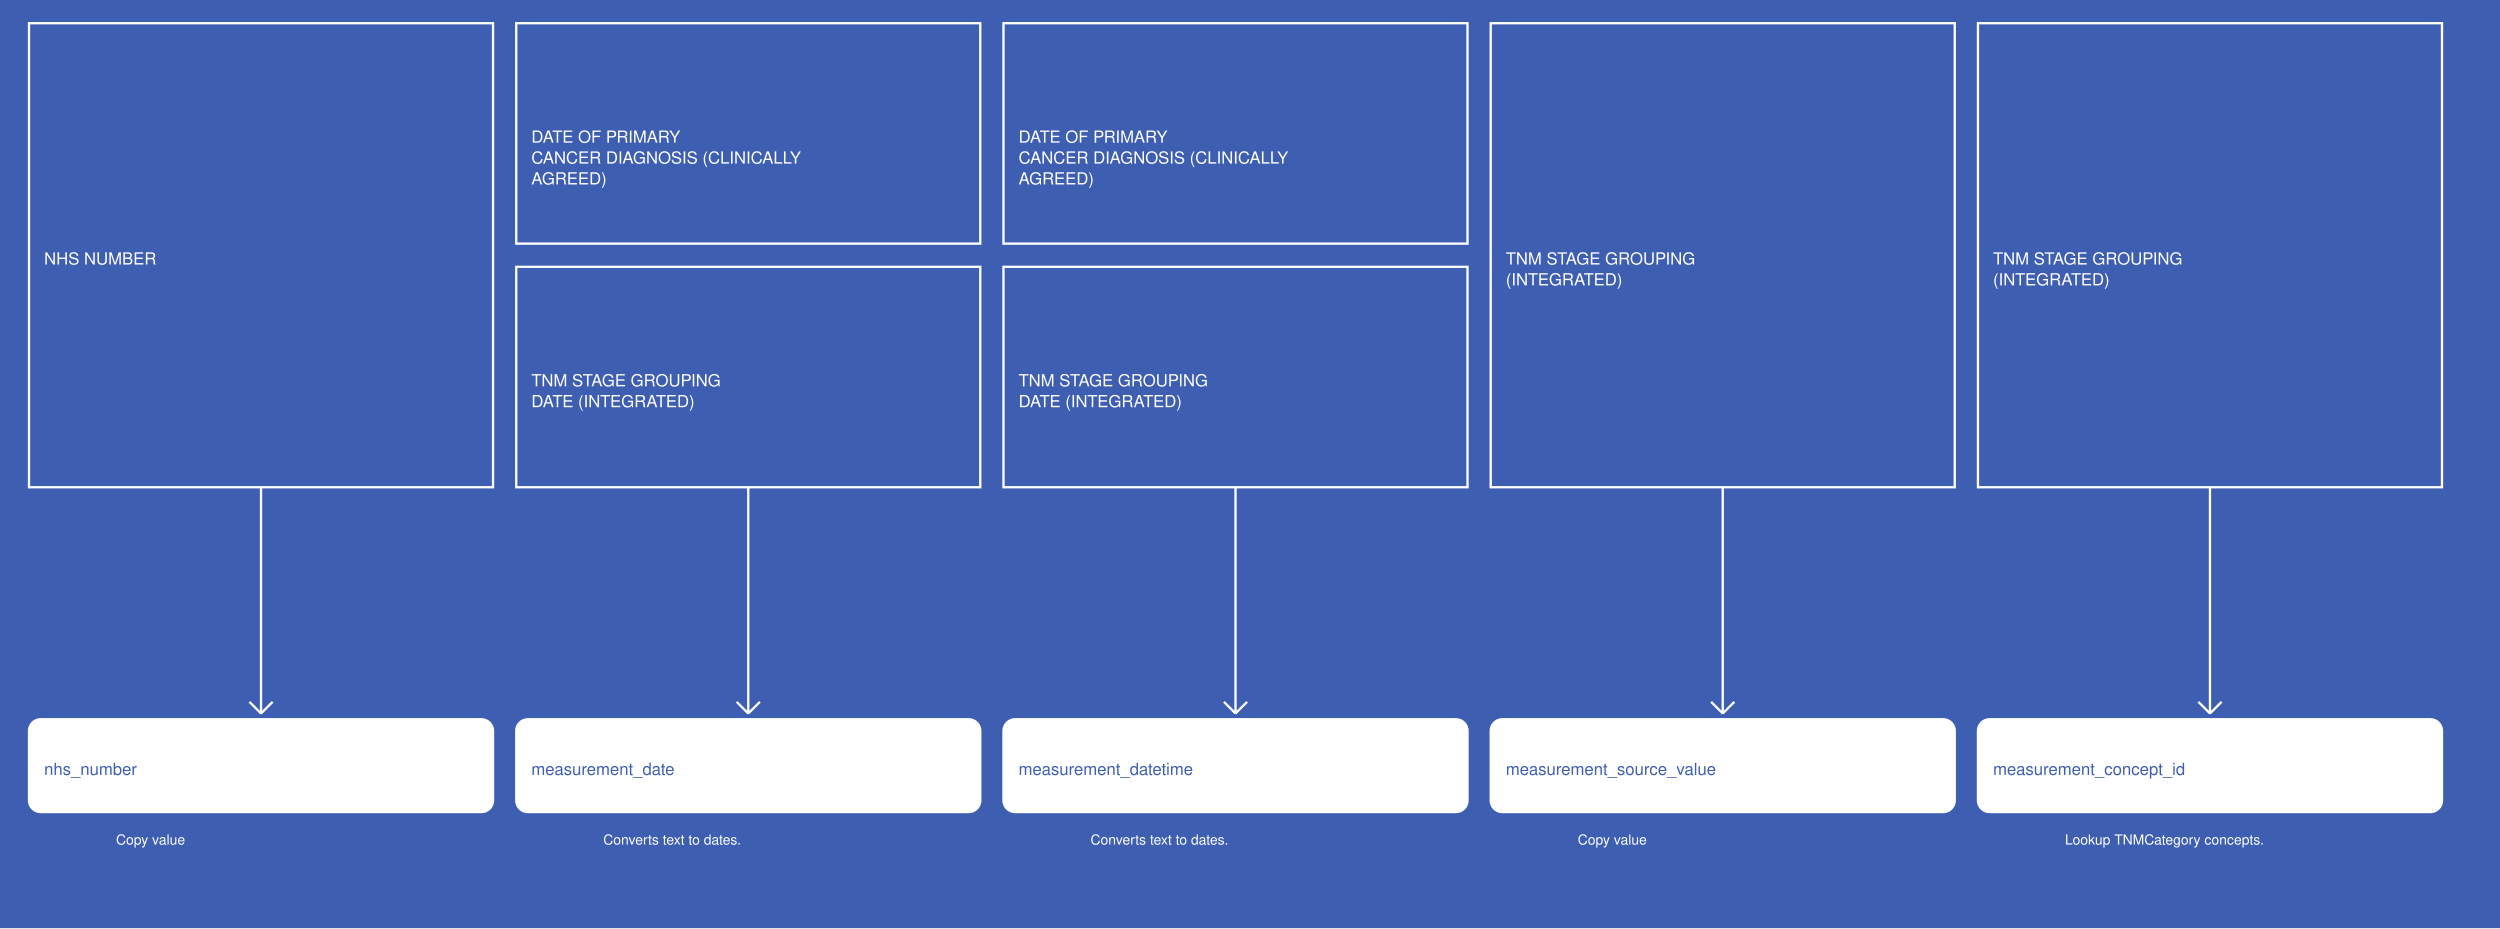
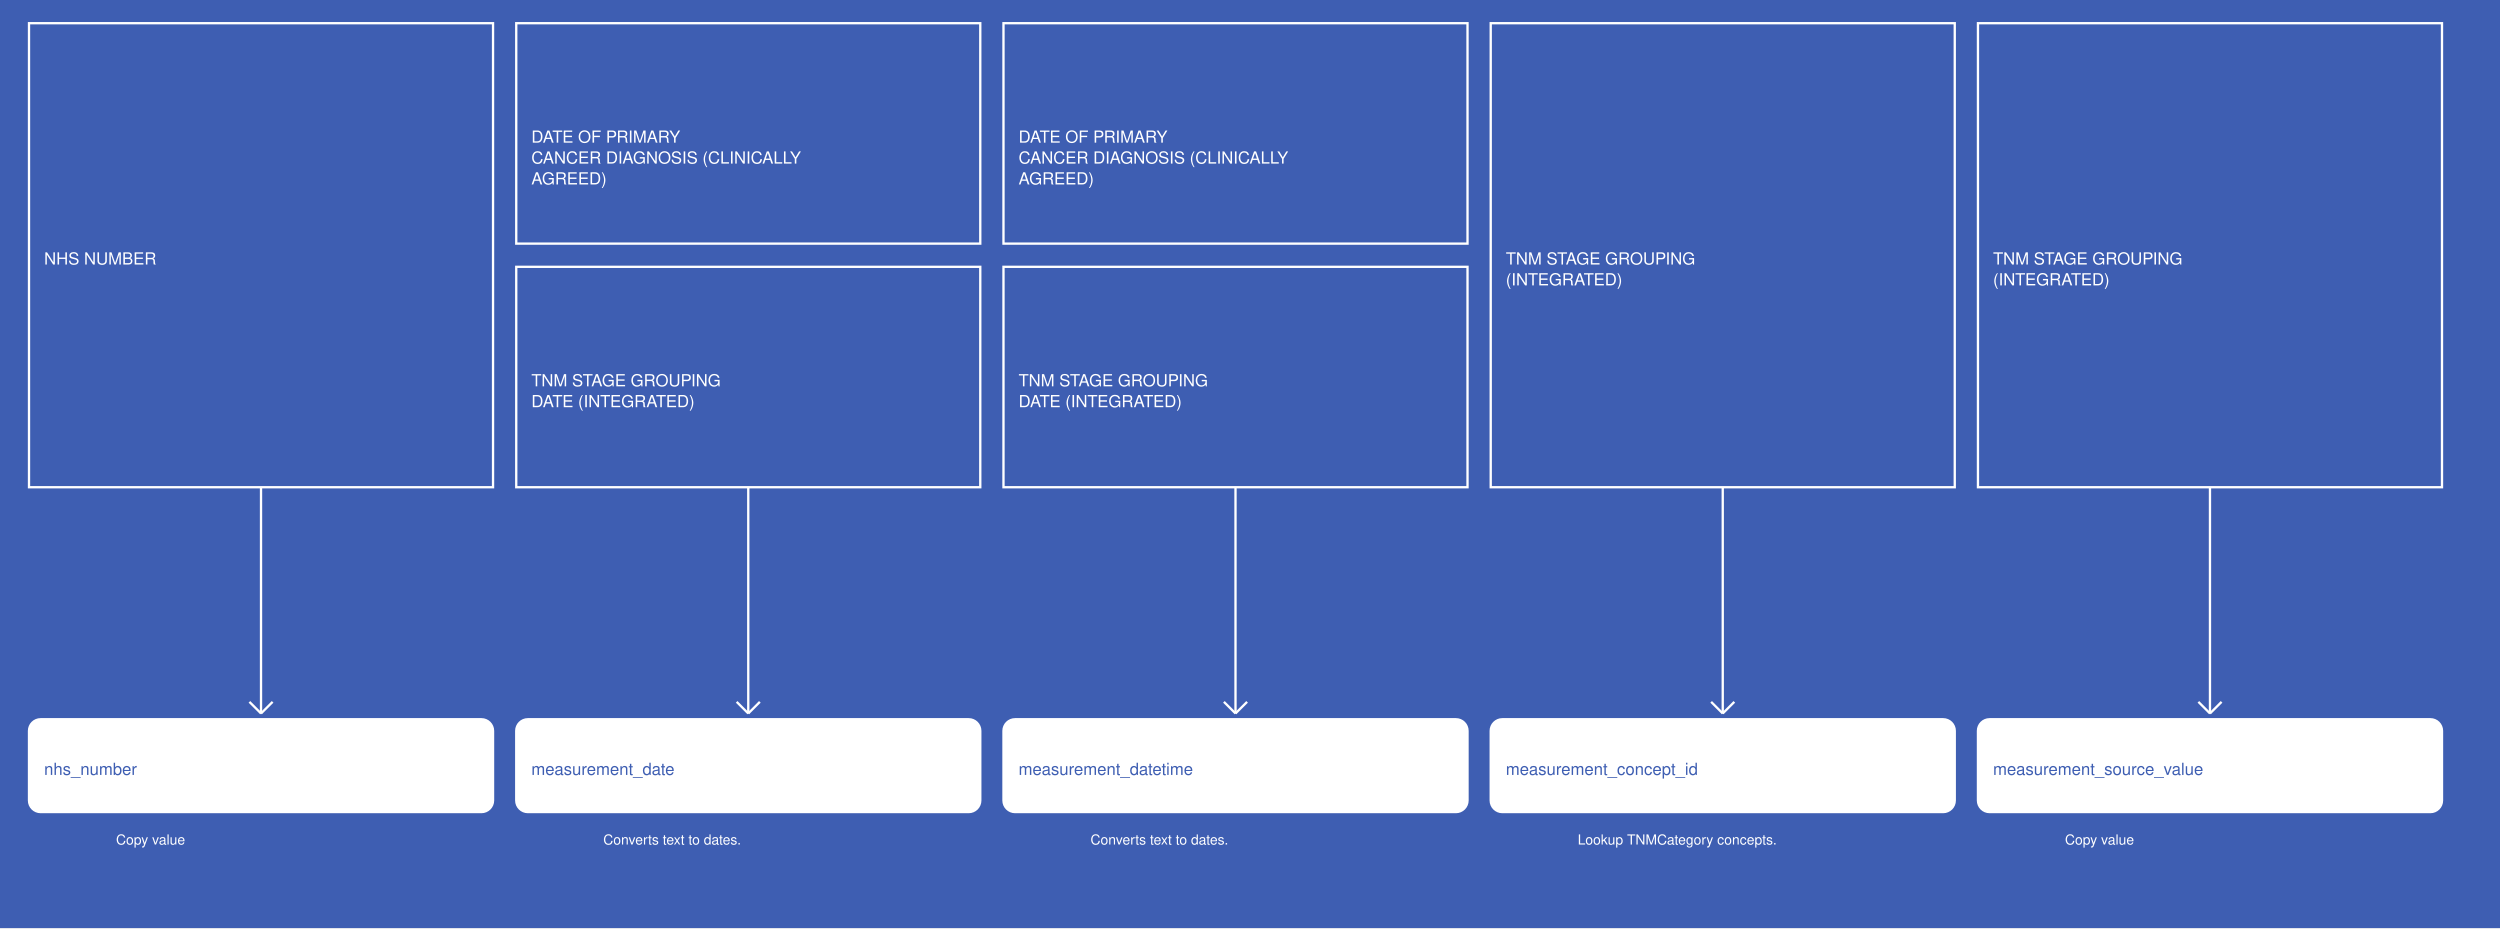
<svg xmlns="http://www.w3.org/2000/svg" width="2155" height="800">
  <rect width="100%" height="100%" fill="#3E5EB2" />
  <g>
    <rect x="25" y="20" width="400" height="400" fill="#3E5EB2" stroke="white" stroke-width="2" />
    <text x="38" y="228" fill="white" font-family="Helvetica" font-size="1.2em" text-anchor="start">NHS NUMBER</text>
  </g>
  <g>
    <line x1="225" y1="420" x2="225" y2="615" stroke="white" stroke-width="2" />
    <line x1="215" y1="605" x2="225" y2="615" stroke="white" stroke-width="2" />
    <line x1="235" y1="605" x2="225" y2="615" stroke="white" stroke-width="2" />
    <text x="100" y="728" fill="white" font-size="1em" font-family="Helvetica">Copy value</text>
  </g>
  <g>
    <rect x="25" y="620" width="400" height="80" fill="white" stroke="white" stroke-width="2" rx="10" />
    <text x="38" y="668" fill="#3E5EB2" font-family="Helvetica" font-size="1.2em" text-anchor="start">nhs_number</text>
  </g>
  <g>
    <rect x="445" y="20" width="400" height="190" fill="#3E5EB2" stroke="white" stroke-width="2" />
    <text x="458" y="123" fill="white" font-family="Helvetica" font-size="1.2em" text-anchor="start">DATE OF PRIMARY</text>
    <text x="458" y="141" fill="white" font-family="Helvetica" font-size="1.2em" text-anchor="start">CANCER DIAGNOSIS (CLINICALLY</text>
    <text x="458" y="159" fill="white" font-family="Helvetica" font-size="1.2em" text-anchor="start">AGREED)</text>
  </g>
  <g>
    <rect x="445" y="230" width="400" height="190" fill="#3E5EB2" stroke="white" stroke-width="2" />
    <text x="458" y="333" fill="white" font-family="Helvetica" font-size="1.2em" text-anchor="start">TNM STAGE GROUPING</text>
    <text x="458" y="351" fill="white" font-family="Helvetica" font-size="1.2em" text-anchor="start">DATE (INTEGRATED)</text>
  </g>
  <g>
    <line x1="645" y1="420" x2="645" y2="615" stroke="white" stroke-width="2" />
    <line x1="635" y1="605" x2="645" y2="615" stroke="white" stroke-width="2" />
    <line x1="655" y1="605" x2="645" y2="615" stroke="white" stroke-width="2" />
    <text x="520" y="728" fill="white" font-size="1em" font-family="Helvetica">Converts text to dates.</text>
  </g>
  <g>
    <rect x="445" y="620" width="400" height="80" fill="white" stroke="white" stroke-width="2" rx="10" />
    <text x="458" y="668" fill="#3E5EB2" font-family="Helvetica" font-size="1.2em" text-anchor="start">measurement_date</text>
  </g>
  <g>
    <rect x="865" y="20" width="400" height="190" fill="#3E5EB2" stroke="white" stroke-width="2" />
    <text x="878" y="123" fill="white" font-family="Helvetica" font-size="1.2em" text-anchor="start">DATE OF PRIMARY</text>
    <text x="878" y="141" fill="white" font-family="Helvetica" font-size="1.2em" text-anchor="start">CANCER DIAGNOSIS (CLINICALLY</text>
    <text x="878" y="159" fill="white" font-family="Helvetica" font-size="1.2em" text-anchor="start">AGREED)</text>
  </g>
  <g>
    <rect x="865" y="230" width="400" height="190" fill="#3E5EB2" stroke="white" stroke-width="2" />
    <text x="878" y="333" fill="white" font-family="Helvetica" font-size="1.2em" text-anchor="start">TNM STAGE GROUPING</text>
    <text x="878" y="351" fill="white" font-family="Helvetica" font-size="1.2em" text-anchor="start">DATE (INTEGRATED)</text>
  </g>
  <g>
    <line x1="1065" y1="420" x2="1065" y2="615" stroke="white" stroke-width="2" />
    <line x1="1055" y1="605" x2="1065" y2="615" stroke="white" stroke-width="2" />
    <line x1="1075" y1="605" x2="1065" y2="615" stroke="white" stroke-width="2" />
    <text x="940" y="728" fill="white" font-size="1em" font-family="Helvetica">Converts text to dates.</text>
  </g>
  <g>
    <rect x="865" y="620" width="400" height="80" fill="white" stroke="white" stroke-width="2" rx="10" />
    <text x="878" y="668" fill="#3E5EB2" font-family="Helvetica" font-size="1.2em" text-anchor="start">measurement_datetime</text>
  </g>
  <g>
    <rect x="1285" y="20" width="400" height="400" fill="#3E5EB2" stroke="white" stroke-width="2" />
    <text x="1298" y="228" fill="white" font-family="Helvetica" font-size="1.2em" text-anchor="start">TNM STAGE GROUPING</text>
    <text x="1298" y="246" fill="white" font-family="Helvetica" font-size="1.2em" text-anchor="start">(INTEGRATED)</text>
  </g>
  <g>
    <line x1="1485" y1="420" x2="1485" y2="615" stroke="white" stroke-width="2" />
    <line x1="1475" y1="605" x2="1485" y2="615" stroke="white" stroke-width="2" />
    <line x1="1495" y1="605" x2="1485" y2="615" stroke="white" stroke-width="2" />
-     <text x="1360" y="728" fill="white" font-size="1em" font-family="Helvetica">Copy value</text>
+     <text x="1360" y="728" fill="white" font-size="1em" font-family="Helvetica">Lookup TNMCategory concepts.</text>
  </g>
  <g>
    <rect x="1285" y="620" width="400" height="80" fill="white" stroke="white" stroke-width="2" rx="10" />
-     <text x="1298" y="668" fill="#3E5EB2" font-family="Helvetica" font-size="1.2em" text-anchor="start">measurement_source_value</text>
+     <text x="1298" y="668" fill="#3E5EB2" font-family="Helvetica" font-size="1.2em" text-anchor="start">measurement_concept_id</text>
  </g>
  <g>
    <rect x="1705" y="20" width="400" height="400" fill="#3E5EB2" stroke="white" stroke-width="2" />
    <text x="1718" y="228" fill="white" font-family="Helvetica" font-size="1.2em" text-anchor="start">TNM STAGE GROUPING</text>
    <text x="1718" y="246" fill="white" font-family="Helvetica" font-size="1.2em" text-anchor="start">(INTEGRATED)</text>
  </g>
  <g>
    <line x1="1905" y1="420" x2="1905" y2="615" stroke="white" stroke-width="2" />
    <line x1="1895" y1="605" x2="1905" y2="615" stroke="white" stroke-width="2" />
    <line x1="1915" y1="605" x2="1905" y2="615" stroke="white" stroke-width="2" />
-     <text x="1780" y="728" fill="white" font-size="1em" font-family="Helvetica">Lookup TNMCategory concepts.</text>
+     <text x="1780" y="728" fill="white" font-size="1em" font-family="Helvetica">Copy value</text>
  </g>
  <g>
    <rect x="1705" y="620" width="400" height="80" fill="white" stroke="white" stroke-width="2" rx="10" />
-     <text x="1718" y="668" fill="#3E5EB2" font-family="Helvetica" font-size="1.2em" text-anchor="start">measurement_concept_id</text>
+     <text x="1718" y="668" fill="#3E5EB2" font-family="Helvetica" font-size="1.2em" text-anchor="start">measurement_source_value</text>
  </g>
</svg>
